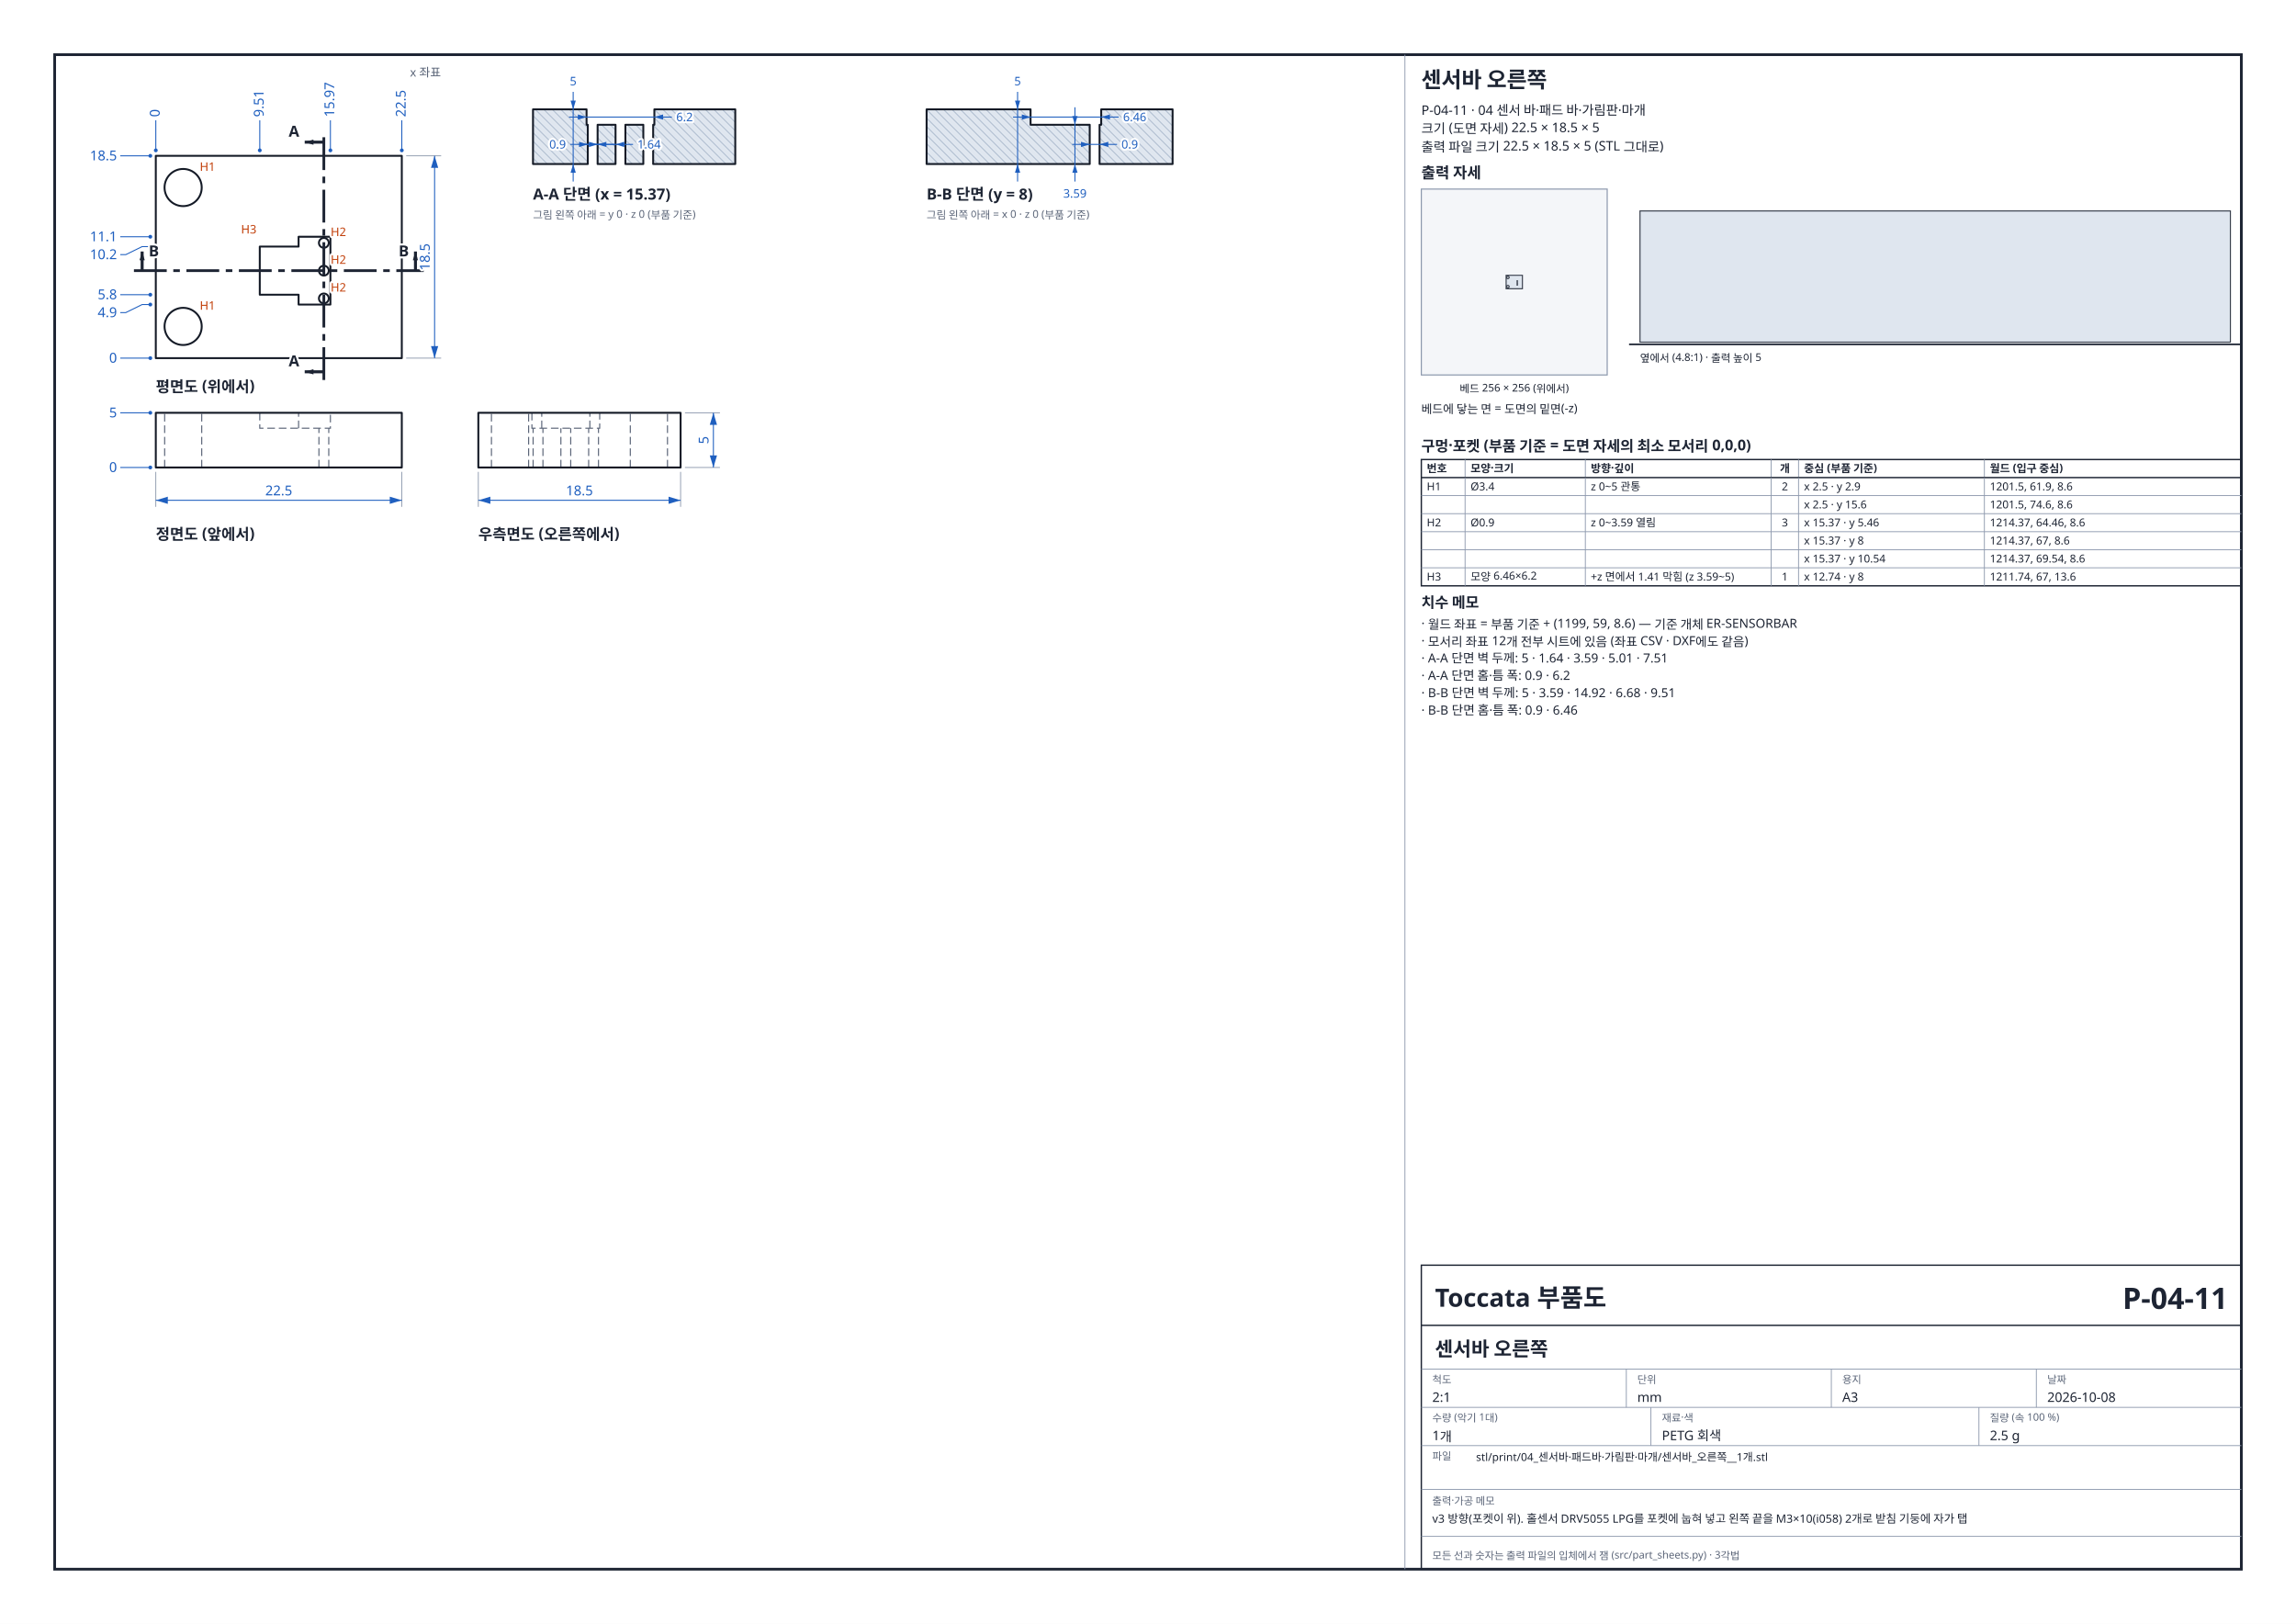
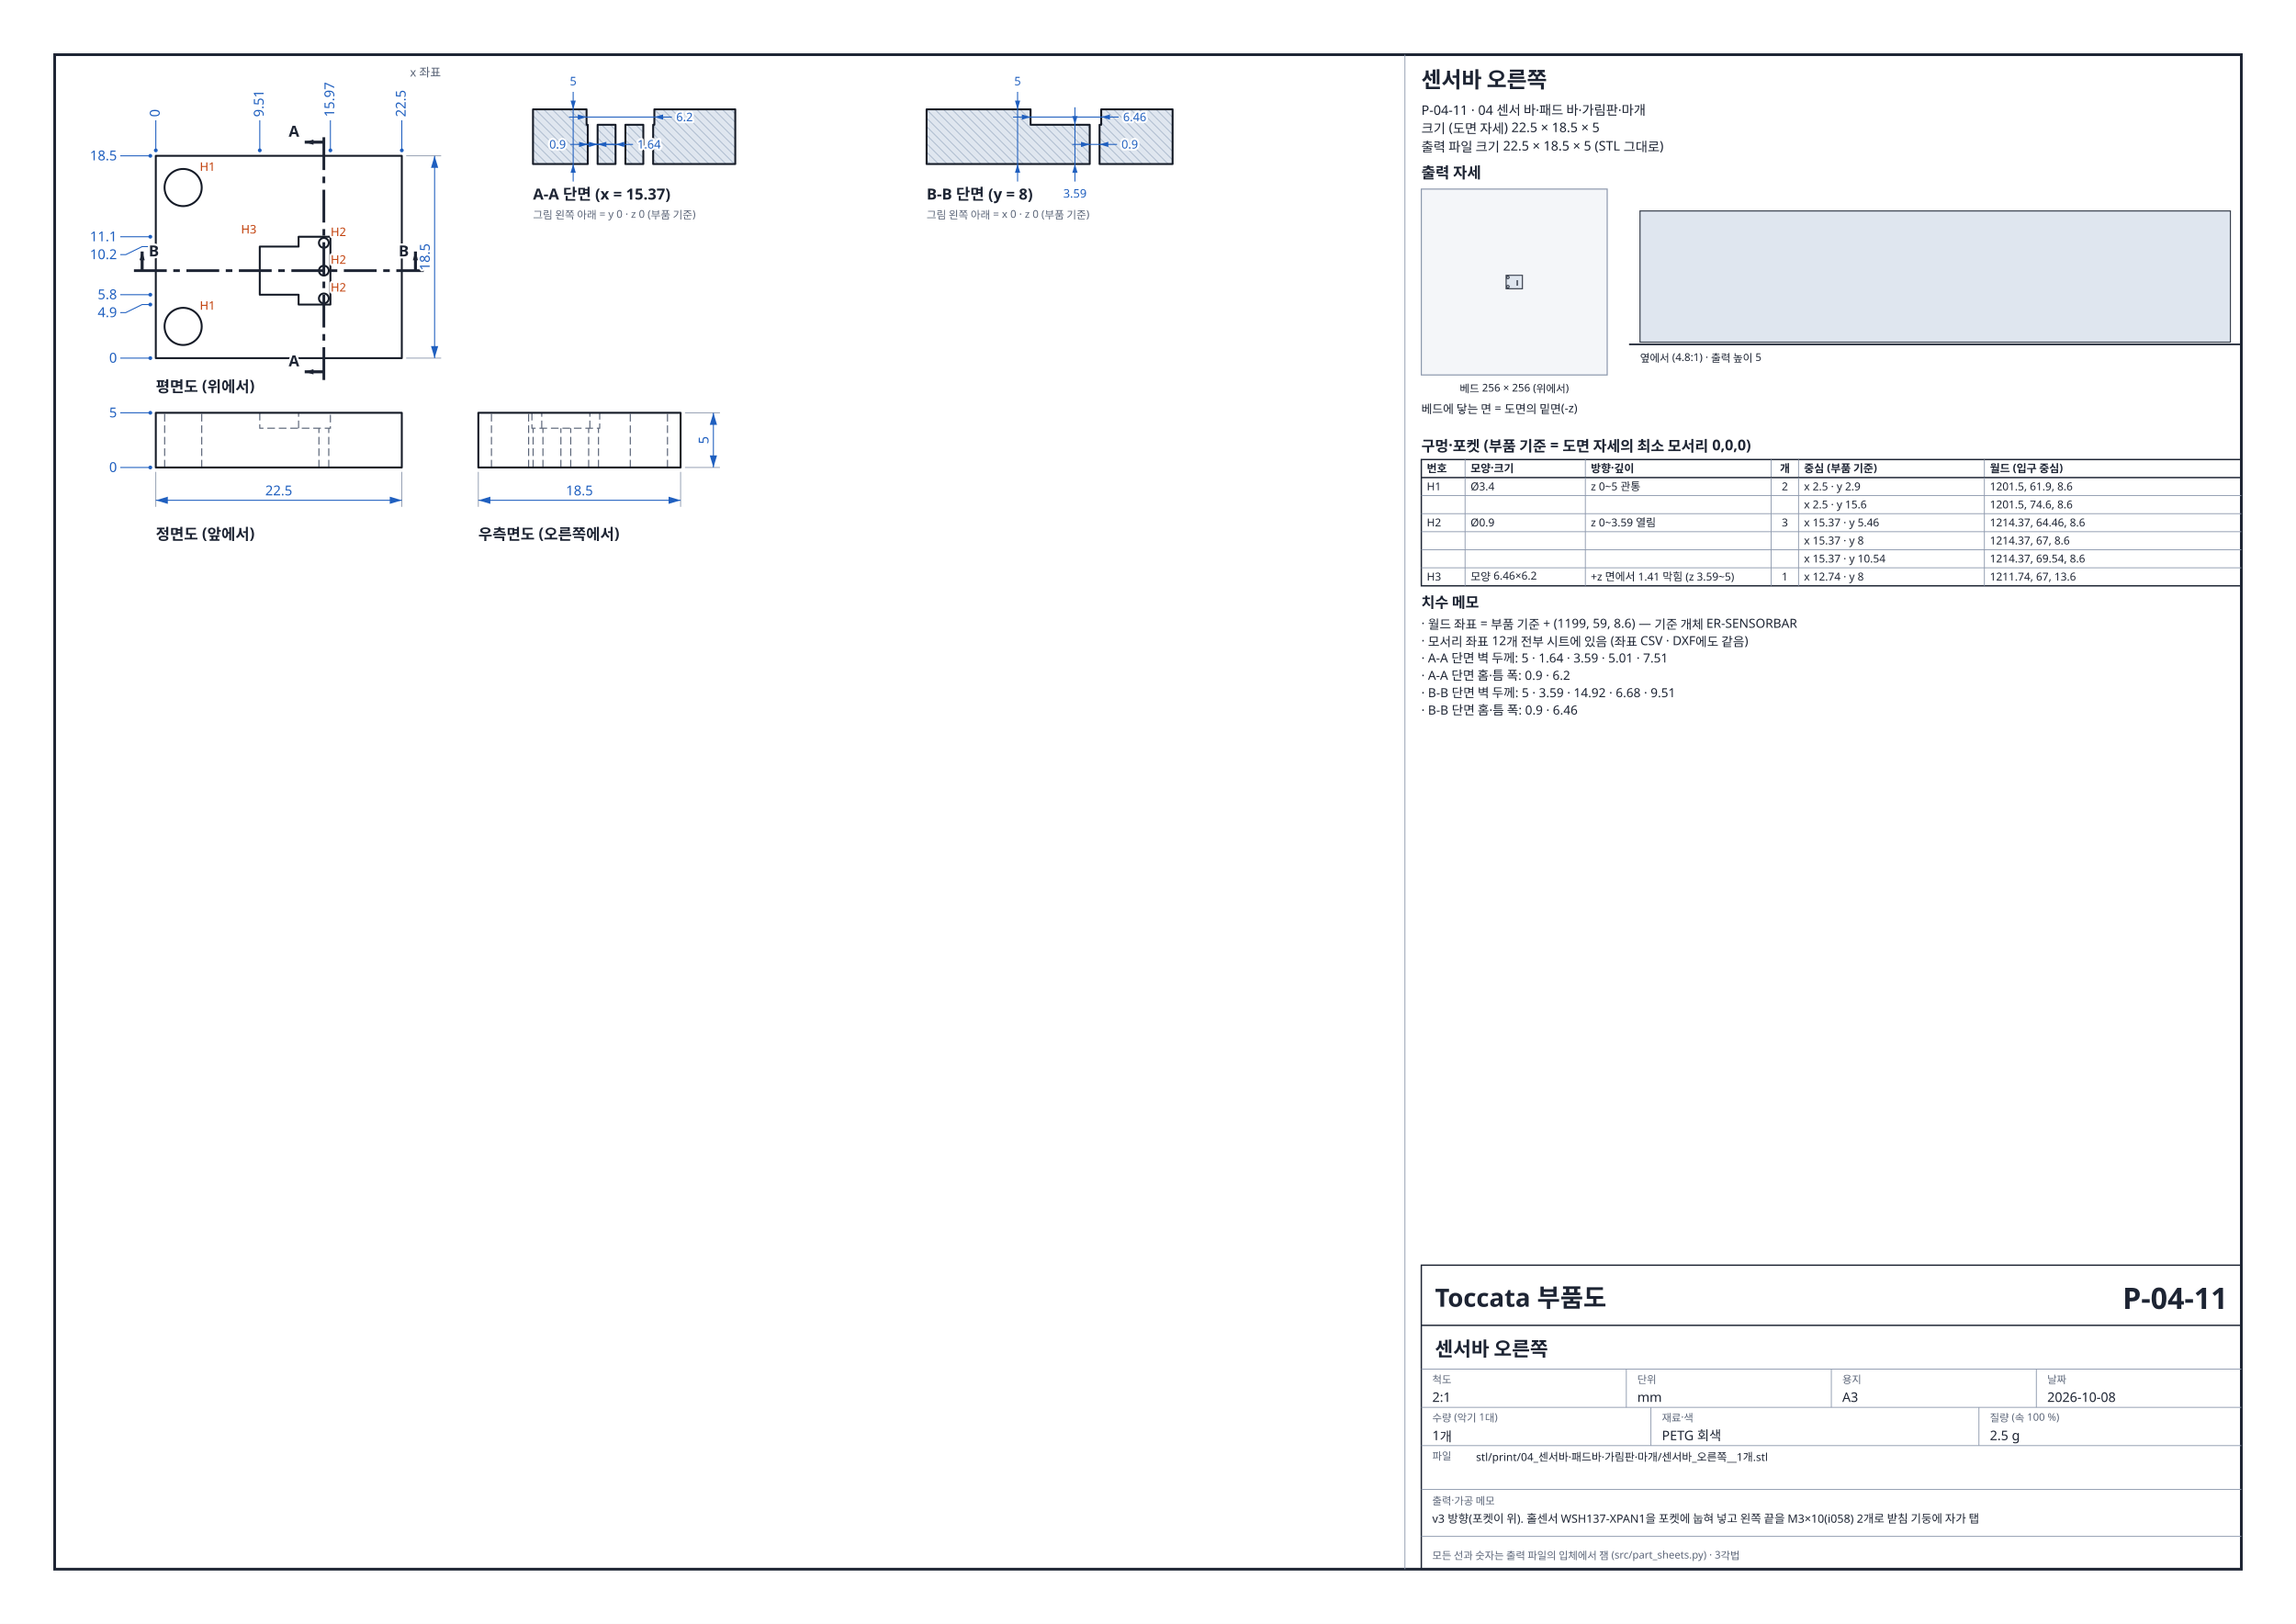
<svg xmlns="http://www.w3.org/2000/svg" width="420mm" height="297mm" viewBox="0 0 420 297">
  <defs>
    <style>
.bg{fill:#ffffff}
.frame{fill:none;stroke:#1d2433;stroke-width:.5}
.t{font-family:'Apple SD Gothic Neo','Noto Sans KR','Malgun Gothic','IBM Plex Sans KR',sans-serif;fill:#1d2433}
.h{paint-order:stroke;stroke:#ffffff;stroke-width:.75;stroke-linejoin:round}
.tb{font-weight:700}
.td{fill:#1f5fbf}
.tm{fill:#5b6578}
.tr{fill:#c2410c}
.S-wood{fill:url(#hw);stroke:#1d2433;stroke-width:.4;stroke-linejoin:round}
.S-print{fill:url(#hp);stroke:#1d2433;stroke-width:.4;stroke-linejoin:round}
.S-metal{fill:url(#hm);stroke:#1d2433;stroke-width:.32;stroke-linejoin:round}
.S-rubber{fill:#50555e;stroke:#1d2433;stroke-width:.25}
.S-elec{fill:url(#he);stroke:#1d2433;stroke-width:.3}
.S-screen{fill:#3a4150;stroke:#1d2433;stroke-width:.3}
.S-cable{fill:#e3b23c;stroke:#6b5a1e;stroke-width:.18}
.S-ctx{fill:#eceef1;stroke:#a3aab5;stroke-width:.18}
.P-wood{fill:#f2e6d2;stroke:#39404d;stroke-width:.22;stroke-linejoin:round}
.P-print{fill:#e5ebf3;stroke:#39404d;stroke-width:.22;stroke-linejoin:round}
.P-metal{fill:#c9ced6;stroke:#39404d;stroke-width:.2}
.P-rubber{fill:#7d828b;stroke:#39404d;stroke-width:.18}
.P-elec{fill:#d3ead8;stroke:#39404d;stroke-width:.2}
.P-screen{fill:#596070;stroke:#39404d;stroke-width:.2}
.P-cable{fill:#f0cf7a;fill-opacity:.55;stroke:#8a7430;stroke-width:.14;stroke-opacity:.7}
.P-ctx{fill:#f2f3f5;stroke:#b3b9c3;stroke-width:.18}
.air{fill:#e8f1fb;stroke:none}
.hid{fill:none;stroke:#39404d;stroke-width:.24;stroke-dasharray:1.6 .9}
.hidc{fill:none;stroke:#c2410c;stroke-width:.28;stroke-dasharray:2.2 1.1}
.ph{fill:none;stroke:#5b6578;stroke-width:.3;stroke-dasharray:4 1 1 1}
.cl{fill:none;stroke:#6b7690;stroke-width:.2;stroke-dasharray:6 1.2 1 1.2}
.thin{fill:none;stroke:#39404d;stroke-width:.2}
.vis{fill:none;stroke:#1d2433;stroke-width:.3}
.sound{fill:none;stroke:#c2410c;stroke-width:.4;stroke-dasharray:3 1.2}
.ax{fill:none;stroke:#7a3fb5;stroke-width:.3;stroke-dasharray:5 1.2 1 1.2}
.keep{fill:none;stroke:#b42318;stroke-width:.3;stroke-dasharray:1.2 1}
.dm{fill:none;stroke:#1f5fbf;stroke-width:.18}
.ex{fill:none;stroke:#8a96ab;stroke-width:.15}
.ah{fill:#1f5fbf;stroke:none}
.ld{fill:none;stroke:#3d4555;stroke-width:.18}
.dot{fill:#3d4555}
.bal{fill:#ffffff;stroke:#1d2433;stroke-width:.25}
.secl{fill:none;stroke:#1d2433;stroke-width:.55}
.seca{fill:#1d2433}
.grid{fill:none;stroke:#1d2433;stroke-width:.25}
.grid2{fill:none;stroke:#8a96ab;stroke-width:.15}
.box{fill:#fbfbfc;stroke:#c3c9d3;stroke-width:.2}
.sheetply{fill:#fbf6ee;stroke:#1d2433;stroke-width:.35}
.zone{fill:#f4f6f9;stroke:#8a96ab;stroke-width:.2}
.datum{fill:none;stroke:#15803d;stroke-width:.9;stroke-linecap:round;stroke-opacity:.9}
.spot{fill:none;stroke:#c2410c;stroke-width:.32}
.spoth{fill:none;stroke:#c2410c;stroke-width:.32;stroke-dasharray:.45 .3}

.pv{fill:none;stroke:#141a26;stroke-width:.35;stroke-linejoin:round;stroke-linecap:round}
.ph2{fill:none;stroke:#5b6578;stroke-width:.2;stroke-dasharray:1.4 .7}
.pcl{fill:none;stroke:#6b7690;stroke-width:.18;stroke-dasharray:5 1 1 1}
.pcut{fill:none;stroke:#1d2433;stroke-width:.5;stroke-dasharray:6 1.2 1.2 1.2}
.psec{fill:url(#hp);stroke:#141a26;stroke-width:.35;stroke-linejoin:round}
.pbed{fill:#f4f6f9;stroke:#8a96ab;stroke-width:.2}
.pfoot{fill:#dfe6ef;stroke:#39404d;stroke-width:.2}
.pnum{font-family:'IBM Plex Mono',ui-monospace,Menlo,monospace}
.datum{fill:none;stroke:#15803d;stroke-width:.9;stroke-linecap:round;stroke-opacity:.9}
.tg{fill:#15803d}
</style>
    <pattern id="hw" patternUnits="userSpaceOnUse" width="1.6" height="1.6" patternTransform="rotate(45)">
      <rect width="1.6" height="1.6" fill="#ecdcc2" />
      <line x1="0" y1="0" x2="0" y2="1.6" stroke="#a8875a" stroke-width=".22" />
    </pattern>
    <pattern id="hp" patternUnits="userSpaceOnUse" width="1.1" height="1.1" patternTransform="rotate(-45)">
      <rect width="1.1" height="1.1" fill="#dfe6ef" />
      <line x1="0" y1="0" x2="0" y2="1.1" stroke="#7f93b0" stroke-width=".16" />
    </pattern>
    <pattern id="hm" patternUnits="userSpaceOnUse" width=".9" height=".9" patternTransform="rotate(45)">
      <rect width=".9" height=".9" fill="#c3c8d1" />
      <path d="M0 0V.9M0 0H.9" stroke="#5d6778" stroke-width=".12" />
    </pattern>
    <pattern id="he" patternUnits="userSpaceOnUse" width="1.4" height="1.4">
      <rect width="1.4" height="1.4" fill="#cfe6d3" />
      <line x1="0" y1=".7" x2="1.4" y2=".7" stroke="#5f9a6c" stroke-width=".14" />
    </pattern>
  </defs>
  <rect class="bg" x="0" y="0" width="420" height="297" />
  <rect class="frame" x="10" y="10" width="400" height="277" />
  <g id="geo">
    <circle class="pv" cx="33.50" cy="59.70" r="3.400" />
    <circle class="pv" cx="33.50" cy="34.30" r="3.400" />
    <circle class="pv" cx="59.24" cy="54.58" r="0.900" />
    <circle class="pv" cx="59.24" cy="49.50" r="0.900" />
    <circle class="pv" cx="59.24" cy="44.42" r="0.900" />
    <path class="pv" d="M28.50 65.50 28.50 28.50 73.50 28.50 73.50 65.50 28.50 65.50M47.52 53.90 47.52 45.10 54.62 45.10 54.62 43.30 60.44 43.30 60.44 55.70 54.62 55.70 54.62 53.90 47.52 53.90" />
    <path class="ph2" d="M30.12 85.50 30.12 75.50M36.90 85.50 36.90 75.50M47.52 75.50 47.52 78.32 60.44 78.32 60.44 75.50M54.62 78.32 54.62 75.50M58.34 85.50 58.34 78.32M60.14 85.50 60.14 78.32" />
    <path class="pv" d="M28.50 85.50 28.50 75.50 73.50 75.50 73.50 85.50 28.50 85.50" />
    <path class="ph2" d="M89.90 85.50 89.90 75.50M96.70 85.50 96.70 75.50M115.30 85.50 115.30 75.50M122.10 85.50 122.10 75.50M99.10 78.32 99.10 75.50M107.90 78.32 107.90 75.50M97.30 75.50 97.30 78.32 109.70 78.32 109.70 75.50M97.52 85.50 97.52 78.32M99.32 85.50 99.32 78.32M102.60 85.50 102.60 78.32M104.40 85.50 104.40 78.32M107.68 85.50 107.68 78.32M109.48 85.50 109.48 78.32" />
    <path class="pv" d="M87.50 85.50 87.50 75.50 124.50 75.50 124.50 85.50 87.50 85.50" />
    <path class="psec" fill-rule="evenodd" d="M107.52 22.82 107.30 22.82 107.30 20.00 97.50 20.00 97.50 30.00 107.52 30.00ZM134.50 20.00 119.70 20.00 119.70 22.82 119.48 22.82 119.48 30.00 134.50 30.00ZM112.60 22.82 109.32 22.82 109.32 30.00 112.60 30.00ZM117.68 22.82 114.40 22.82 114.40 30.00 117.68 30.00Z" />
    <path class="psec" fill-rule="evenodd" d="M199.34 22.82 188.52 22.82 188.52 20.00 169.50 20.00 169.50 30.00 199.34 30.00ZM214.50 20.00 201.44 20.00 201.44 22.82 201.14 22.82 201.14 30.00 214.50 30.00Z" />
  </g>
  <g id="over">
    <path class="pcut" d="M59.240 69.500 L59.240 24.500" />
    <path class="secl" d="M59.240 68.000 L55.740 68.000" />
    <path class="seca" d="M55.740 68.000 L57.340 67.520 L57.340 68.480 Z" />
    <path class="secl" d="M59.240 26.000 L55.740 26.000" />
    <path class="seca" d="M55.740 26.000 L57.340 25.520 L57.340 26.480 Z" />
    <path class="pcut" d="M24.500 49.500 L77.500 49.500" />
    <path class="secl" d="M26.000 49.500 L26.000 46.000" />
    <path class="seca" d="M26.000 46.000 L26.480 47.600 L25.520 47.600 Z" />
    <path class="secl" d="M76.000 49.500 L76.000 46.000" />
    <path class="seca" d="M76.000 46.000 L76.480 47.600 L75.520 47.600 Z" />
    <path class="grid2" d="M257.000 10.000 L257.000 287.000" />
    <rect class="grid" x="260.000" y="231.400" width="150.000" height="55.600" />
    <path class="grid" d="M260.000 242.400 L410.000 242.400" />
    <path class="grid2" d="M260.000 250.400 L410.000 250.400" />
    <path class="grid2" d="M297.500 250.400 L297.500 257.400" />
    <path class="grid2" d="M335.000 250.400 L335.000 257.400" />
    <path class="grid2" d="M372.500 250.400 L372.500 257.400" />
    <path class="grid2" d="M260.000 257.400 L410.000 257.400" />
    <path class="grid2" d="M302.000 257.400 L302.000 264.400" />
    <path class="grid2" d="M362.000 257.400 L362.000 264.400" />
    <path class="grid2" d="M260.000 264.400 L410.000 264.400" />
    <path class="grid2" d="M260.000 272.400 L410.000 272.400" />
    <path class="grid2" d="M260.000 281.000 L410.000 281.000" />
    <rect class="pbed" x="260.000" y="34.580" width="34.000" height="34.000" />
    <path class="pfoot" fill-rule="evenodd" d="M275.78 50.96 275.74 50.94 275.70 50.92 275.67 50.88 275.64 50.85 275.62 50.80 275.61 50.76 275.61 50.71 275.62 50.67 275.64 50.63 275.67 50.59 275.70 50.56 275.74 50.53 275.78 50.52 275.83 50.51 275.87 50.51 275.92 50.52 275.96 50.55 275.99 50.57 276.02 50.61 276.05 50.65 276.06 50.69 276.06 50.74 276.06 50.78 276.05 50.83 276.02 50.87 275.99 50.90 275.96 50.93 275.92 50.95 275.87 50.96 275.83 50.96ZM277.53 51.47 277.52 51.46 277.50 51.45 277.50 51.44 277.49 51.42 277.49 51.41 277.49 51.39 277.50 51.38 277.50 51.37 277.52 51.36 277.53 51.35 277.55 51.35 277.56 51.35 277.58 51.36 277.59 51.37 277.60 51.38 277.60 51.39 277.61 51.41 277.60 51.42 277.60 51.44 277.59 51.45 277.58 51.46 277.56 51.47 277.55 51.47ZM277.53 51.80 277.52 51.80 277.50 51.79 277.50 51.78 277.49 51.76 277.49 51.75 277.49 51.73 277.50 51.72 277.50 51.70 277.52 51.69 277.53 51.69 277.55 51.69 277.56 51.69 277.58 51.69 277.59 51.70 277.60 51.72 277.60 51.73 277.61 51.75 277.60 51.76 277.60 51.78 277.59 51.79 277.58 51.80 277.56 51.80 277.55 51.81ZM277.53 52.14 277.52 52.14 277.50 52.13 277.50 52.11 277.49 52.10 277.49 52.08 277.49 52.07 277.50 52.05 277.50 52.04 277.52 52.03 277.53 52.03 277.55 52.02 277.56 52.03 277.58 52.03 277.59 52.04 277.60 52.05 277.60 52.07 277.61 52.08 277.60 52.10 277.60 52.11 277.59 52.13 277.58 52.14 277.56 52.14 277.55 52.14ZM275.78 52.64 275.74 52.63 275.70 52.60 275.67 52.57 275.64 52.53 275.62 52.49 275.61 52.45 275.61 52.40 275.62 52.36 275.64 52.31 275.67 52.28 275.70 52.24 275.74 52.22 275.78 52.20 275.83 52.20 275.87 52.20 275.92 52.21 275.96 52.23 275.99 52.26 276.02 52.29 276.05 52.33 276.06 52.38 276.06 52.42 276.06 52.47 276.05 52.51 276.02 52.55 275.99 52.59 275.96 52.61 275.92 52.64 275.87 52.65 275.83 52.65ZM278.49 50.35 275.51 50.35 275.51 52.81 278.49 52.81Z" />
    <path class="pfoot" fill-rule="evenodd" d="M408.00 38.58 300.00 38.58 300.00 62.58 408.00 62.58Z" />
    <path class="vis" d="M298.000 62.980 L410.000 62.980" />
    <rect class="grid" x="260.000" y="84.047" width="150.000" height="23.100" />
    <path class="grid2" d="M268.000 84.047 L268.000 87.347" />
    <path class="grid2" d="M290.000 84.047 L290.000 87.347" />
    <path class="grid2" d="M324.000 84.047 L324.000 87.347" />
    <path class="grid2" d="M329.000 84.047 L329.000 87.347" />
    <path class="grid2" d="M363.000 84.047 L363.000 87.347" />
    <path class="grid" d="M260.000 87.347 L410.000 87.347" />
    <path class="grid2" d="M268.000 87.347 L268.000 90.647" />
    <path class="grid2" d="M290.000 87.347 L290.000 90.647" />
    <path class="grid2" d="M324.000 87.347 L324.000 90.647" />
    <path class="grid2" d="M329.000 87.347 L329.000 90.647" />
    <path class="grid2" d="M363.000 87.347 L363.000 90.647" />
    <path class="grid2" d="M260.000 90.647 L410.000 90.647" />
    <path class="grid2" d="M268.000 90.647 L268.000 93.947" />
    <path class="grid2" d="M290.000 90.647 L290.000 93.947" />
    <path class="grid2" d="M324.000 90.647 L324.000 93.947" />
    <path class="grid2" d="M329.000 90.647 L329.000 93.947" />
    <path class="grid2" d="M363.000 90.647 L363.000 93.947" />
    <path class="grid2" d="M260.000 93.947 L410.000 93.947" />
    <path class="grid2" d="M268.000 93.947 L268.000 97.247" />
    <path class="grid2" d="M290.000 93.947 L290.000 97.247" />
    <path class="grid2" d="M324.000 93.947 L324.000 97.247" />
    <path class="grid2" d="M329.000 93.947 L329.000 97.247" />
    <path class="grid2" d="M363.000 93.947 L363.000 97.247" />
    <path class="grid2" d="M260.000 97.247 L410.000 97.247" />
    <path class="grid2" d="M268.000 97.247 L268.000 100.547" />
    <path class="grid2" d="M290.000 97.247 L290.000 100.547" />
    <path class="grid2" d="M324.000 97.247 L324.000 100.547" />
    <path class="grid2" d="M329.000 97.247 L329.000 100.547" />
    <path class="grid2" d="M363.000 97.247 L363.000 100.547" />
    <path class="grid2" d="M260.000 100.547 L410.000 100.547" />
    <path class="grid2" d="M268.000 100.547 L268.000 103.847" />
    <path class="grid2" d="M290.000 100.547 L290.000 103.847" />
    <path class="grid2" d="M324.000 100.547 L324.000 103.847" />
    <path class="grid2" d="M329.000 100.547 L329.000 103.847" />
    <path class="grid2" d="M363.000 100.547 L363.000 103.847" />
    <path class="grid2" d="M260.000 103.847 L410.000 103.847" />
    <path class="grid2" d="M268.000 103.847 L268.000 107.147" />
    <path class="grid2" d="M290.000 103.847 L290.000 107.147" />
    <path class="grid2" d="M324.000 103.847 L324.000 107.147" />
    <path class="grid2" d="M329.000 103.847 L329.000 107.147" />
    <path class="grid2" d="M363.000 103.847 L363.000 107.147" />
  </g>
  <g id="dim">
    <path class="ex" d="M28.500 86.300 L28.500 92.700" />
    <path class="ex" d="M73.500 86.300 L73.500 92.700" />
    <path class="dm" d="M28.500 91.500 L73.500 91.500" />
    <path class="ah" d="M28.500 91.500 L30.700 90.840 L30.700 92.160 Z" />
    <path class="ah" d="M73.500 91.500 L71.300 92.160 L71.300 90.840 Z" />
    <path class="ex" d="M74.300 28.500 L80.700 28.500" />
    <path class="ex" d="M74.300 65.500 L80.700 65.500" />
    <path class="dm" d="M79.500 28.500 L79.500 65.500" />
    <path class="ah" d="M79.500 28.500 L80.160 30.700 L78.840 30.700 Z" />
    <path class="ah" d="M79.500 65.500 L78.840 63.300 L80.160 63.300 Z" />
    <path class="ex" d="M87.500 86.300 L87.500 92.700" />
    <path class="ex" d="M124.500 86.300 L124.500 92.700" />
    <path class="dm" d="M87.500 91.500 L124.500 91.500" />
    <path class="ah" d="M87.500 91.500 L89.700 90.840 L89.700 92.160 Z" />
    <path class="ah" d="M124.500 91.500 L122.300 92.160 L122.300 90.840 Z" />
    <path class="ex" d="M125.300 75.500 L131.700 75.500" />
    <path class="ex" d="M125.300 85.500 L131.700 85.500" />
    <path class="dm" d="M130.500 75.500 L130.500 85.500" />
    <path class="ah" d="M130.500 75.500 L131.160 77.700 L129.840 77.700 Z" />
    <path class="ah" d="M130.500 85.500 L129.840 83.300 L131.160 83.300 Z" />
    <path class="dm" d="M28.500 27.500 L28.500 26.000 L28.500 23.000 L28.500 22.000" />
    <circle class="ah" cx="28.500" cy="27.500" r="0.350" />
    <path class="dm" d="M47.520 27.500 L47.520 26.000 L47.520 23.000 L47.520 22.000" />
    <circle class="ah" cx="47.520" cy="27.500" r="0.350" />
    <path class="dm" d="M60.440 27.500 L60.440 26.000 L60.440 23.000 L60.440 22.000" />
    <circle class="ah" cx="60.440" cy="27.500" r="0.350" />
    <path class="dm" d="M73.500 27.500 L73.500 26.000 L73.500 23.000 L73.500 22.000" />
    <circle class="ah" cx="73.500" cy="27.500" r="0.350" />
    <path class="dm" d="M27.500 28.500 L26.000 28.500 L23.000 28.500 L22.000 28.500" />
    <circle class="ah" cx="27.500" cy="28.500" r="0.350" />
    <path class="dm" d="M27.500 43.300 L26.000 43.300 L23.000 43.300 L22.000 43.300" />
    <circle class="ah" cx="27.500" cy="43.300" r="0.350" />
    <path class="dm" d="M27.500 45.100 L26.000 45.100 L23.000 46.575 L22.000 46.575" />
    <circle class="ah" cx="27.500" cy="45.100" r="0.350" />
    <path class="dm" d="M27.500 53.900 L26.000 53.900 L23.000 53.900 L22.000 53.900" />
    <circle class="ah" cx="27.500" cy="53.900" r="0.350" />
    <path class="dm" d="M27.500 55.700 L26.000 55.700 L23.000 57.175 L22.000 57.175" />
    <circle class="ah" cx="27.500" cy="55.700" r="0.350" />
    <path class="dm" d="M27.500 65.500 L26.000 65.500 L23.000 65.500 L22.000 65.500" />
    <circle class="ah" cx="27.500" cy="65.500" r="0.350" />
    <path class="dm" d="M27.500 75.500 L26.000 75.500 L23.000 75.500 L22.000 75.500" />
    <circle class="ah" cx="27.500" cy="75.500" r="0.350" />
    <path class="dm" d="M27.500 85.500 L26.000 85.500 L23.000 85.500 L22.000 85.500" />
    <circle class="ah" cx="27.500" cy="85.500" r="0.350" />
    <path class="dm" d="M104.850 16.800 L104.850 33.200" />
    <path class="ah" d="M104.850 20.000 L104.370 18.400 L105.330 18.400 Z" />
    <path class="ah" d="M104.850 30.000 L105.330 31.600 L104.370 31.600 Z" />
    <path class="dm" d="M106.120 26.411 L115.800 26.411" />
    <path class="ah" d="M109.320 26.411 L107.720 26.891 L107.720 25.931 Z" />
    <path class="ah" d="M112.600 26.411 L114.200 25.931 L114.200 26.891 Z" />
    <path class="dm" d="M104.320 26.411 L112.520 26.411" />
    <path class="ah" d="M107.520 26.411 L105.920 26.891 L105.920 25.931 Z" />
    <path class="ah" d="M109.320 26.411 L110.920 25.931 L110.920 26.891 Z" />
    <path class="dm" d="M104.100 21.411 L122.900 21.411" />
    <path class="ah" d="M107.300 21.411 L105.700 21.891 L105.700 20.931 Z" />
    <path class="ah" d="M119.700 21.411 L121.300 20.931 L121.300 21.891 Z" />
    <path class="dm" d="M186.143 16.800 L186.143 33.200" />
    <path class="ah" d="M186.143 20.000 L185.663 18.400 L186.623 18.400 Z" />
    <path class="ah" d="M186.143 30.000 L186.623 31.600 L185.663 31.600 Z" />
    <path class="dm" d="M196.635 19.622 L196.635 33.200" />
    <path class="ah" d="M196.635 22.822 L196.155 21.222 L197.115 21.222 Z" />
    <path class="ah" d="M196.635 30.000 L197.115 31.600 L196.155 31.600 Z" />
    <path class="dm" d="M196.140 26.411 L204.340 26.411" />
    <path class="ah" d="M199.340 26.411 L197.740 26.891 L197.740 25.931 Z" />
    <path class="ah" d="M201.140 26.411 L202.740 25.931 L202.740 26.891 Z" />
    <path class="dm" d="M185.320 21.411 L204.640 21.411" />
    <path class="ah" d="M188.520 21.411 L186.920 21.891 L186.920 20.931 Z" />
    <path class="ah" d="M201.440 21.411 L203.040 20.931 L203.040 21.891 Z" />
  </g>
  <g id="text">
    <text class="t h tb" x="28.500" y="71.700" font-size="2.80" text-anchor="start">평면도 (위에서)</text>
    <text class="t h tb" x="28.500" y="98.700" font-size="2.80" text-anchor="start">정면도 (앞에서)</text>
    <text class="t h tb" x="87.500" y="98.700" font-size="2.80" text-anchor="start">우측면도 (오른쪽에서)</text>
    <text class="t h td" x="51.000" y="90.600" font-size="2.50" text-anchor="middle">22.5</text>
    <text class="t h td" x="78.600" y="47.000" font-size="2.50" text-anchor="middle" transform="rotate(-90 78.600 47.000)">18.5</text>
    <text class="t h td" x="106.000" y="90.600" font-size="2.50" text-anchor="middle">18.5</text>
    <text class="t h td" x="129.600" y="80.500" font-size="2.50" text-anchor="middle" transform="rotate(-90 129.600 80.500)">5</text>
    <text class="t h td" x="29.200" y="21.400" font-size="2.50" text-anchor="start" transform="rotate(-90 29.200 21.400)">0</text>
    <text class="t h td" x="48.220" y="21.400" font-size="2.50" text-anchor="start" transform="rotate(-90 48.220 21.400)">9.51</text>
    <text class="t h td" x="61.140" y="21.400" font-size="2.50" text-anchor="start" transform="rotate(-90 61.140 21.400)">15.97</text>
    <text class="t h td" x="74.200" y="21.400" font-size="2.50" text-anchor="start" transform="rotate(-90 74.200 21.400)">22.5</text>
    <text class="t h td" x="21.400" y="29.325" font-size="2.50" text-anchor="end">18.5</text>
    <text class="t h td" x="21.400" y="44.125" font-size="2.50" text-anchor="end">11.1</text>
    <text class="t h td" x="21.400" y="47.400" font-size="2.50" text-anchor="end">10.2</text>
    <text class="t h td" x="21.400" y="54.725" font-size="2.50" text-anchor="end">5.8</text>
    <text class="t h td" x="21.400" y="58.000" font-size="2.50" text-anchor="end">4.9</text>
    <text class="t h td" x="21.400" y="66.325" font-size="2.50" text-anchor="end">0</text>
    <text class="t h td" x="21.400" y="76.325" font-size="2.50" text-anchor="end">5</text>
    <text class="t h td" x="21.400" y="86.325" font-size="2.50" text-anchor="end">0</text>
    <text class="t tm" x="75.000" y="14.000" font-size="2.15" text-anchor="start">x 좌표</text>
    <text class="t h tb" x="54.740" y="67.000" font-size="2.80" text-anchor="end">A</text>
    <text class="t h tb" x="54.740" y="25.000" font-size="2.80" text-anchor="end">A</text>
    <text class="t h tb" x="27.200" y="46.900" font-size="2.80" text-anchor="start">B</text>
    <text class="t h tb" x="74.800" y="46.900" font-size="2.80" text-anchor="end">B</text>
    <text class="t h tr" x="36.548" y="56.652" font-size="2.15" text-anchor="start">H1</text>
    <text class="t h tr" x="36.548" y="31.252" font-size="2.15" text-anchor="start">H1</text>
    <text class="t h tr" x="60.488" y="53.332" font-size="2.15" text-anchor="start">H2</text>
    <text class="t h tr" x="60.488" y="48.252" font-size="2.15" text-anchor="start">H2</text>
    <text class="t h tr" x="60.488" y="43.172" font-size="2.15" text-anchor="start">H2</text>
    <text class="t h tr" x="46.920" y="42.700" font-size="2.15" text-anchor="end">H3</text>
    <text class="t h td" x="104.850" y="15.600" font-size="2.15" text-anchor="middle">5</text>
    <text class="t h td" x="116.600" y="27.164" font-size="2.15" text-anchor="start">1.64</text>
    <text class="t h td" x="103.520" y="27.164" font-size="2.15" text-anchor="end">0.9</text>
    <text class="t h td" x="123.700" y="22.164" font-size="2.15" text-anchor="start">6.2</text>
    <text class="t h td" x="186.143" y="15.600" font-size="2.15" text-anchor="middle">5</text>
    <text class="t h td" x="196.635" y="36.150" font-size="2.15" text-anchor="middle">3.59</text>
    <text class="t h td" x="205.140" y="27.164" font-size="2.15" text-anchor="start">0.9</text>
    <text class="t h td" x="205.440" y="22.164" font-size="2.15" text-anchor="start">6.46</text>
    <text class="t h tb" x="97.500" y="36.500" font-size="2.80" text-anchor="start">A-A 단면 (x = 15.37)</text>
    <text class="t h tm" x="97.500" y="40.000" font-size="1.95" text-anchor="start">그림 왼쪽 아래 = y 0 · z 0 (부품 기준)</text>
    <text class="t h tb" x="169.500" y="36.500" font-size="2.80" text-anchor="start">B-B 단면 (y = 8)</text>
    <text class="t h tm" x="169.500" y="40.000" font-size="1.95" text-anchor="start">그림 왼쪽 아래 = x 0 · z 0 (부품 기준)</text>
    <text class="t tb" x="262.500" y="239.000" font-size="4.60" text-anchor="start">Toccata 부품도</text>
    <text class="t tb" x="407.500" y="239.400" font-size="5.40" text-anchor="end">P-04-11</text>
    <text class="t tb" x="262.500" y="248.000" font-size="3.60" text-anchor="start">센서바 오른쪽</text>
    <text class="t tm" x="262.000" y="253.000" font-size="1.90" text-anchor="start">척도</text>
    <text class="t" x="262.000" y="256.400" font-size="2.40" text-anchor="start">2:1</text>
    <text class="t tm" x="299.500" y="253.000" font-size="1.90" text-anchor="start">단위</text>
    <text class="t" x="299.500" y="256.400" font-size="2.40" text-anchor="start">mm</text>
    <text class="t tm" x="337.000" y="253.000" font-size="1.90" text-anchor="start">용지</text>
    <text class="t" x="337.000" y="256.400" font-size="2.40" text-anchor="start">A3</text>
    <text class="t tm" x="374.500" y="253.000" font-size="1.90" text-anchor="start">날짜</text>
    <text class="t" x="374.500" y="256.400" font-size="2.40" text-anchor="start">2026-10-08</text>
    <text class="t tm" x="262.000" y="260.000" font-size="1.90" text-anchor="start">수량 (악기 1대)</text>
    <text class="t" x="262.000" y="263.400" font-size="2.40" text-anchor="start">1개</text>
    <text class="t tm" x="304.000" y="260.000" font-size="1.90" text-anchor="start">재료·색</text>
    <text class="t" x="304.000" y="263.400" font-size="2.40" text-anchor="start">PETG 회색</text>
    <text class="t tm" x="364.000" y="260.000" font-size="1.90" text-anchor="start">질량 (속 100 %)</text>
    <text class="t" x="364.000" y="263.400" font-size="2.40" text-anchor="start">2.5 g</text>
    <text class="t tm" x="262.000" y="267.000" font-size="1.90" text-anchor="start">파일</text>
    <text class="t" x="270.000" y="267.200" font-size="2.00" text-anchor="start">stl/print/04_센서바·패드바·가림판·마개/센서바_오른쪽__1개.stl</text>
    <text class="t tm" x="270.000" y="270.700" font-size="1.80" text-anchor="start" />
    <text class="t tm" x="262.000" y="275.200" font-size="1.90" text-anchor="start">출력·가공 메모</text>
-     <text class="t" x="262.000" y="278.500" font-size="2.10" text-anchor="start">v3 방향(포켓이 위). 홀센서 DRV5055 LPG를 포켓에 눕혀 넣고 왼쪽 끝을 M3×10(i058) 2개로 받침 기둥에 자가 탭</text>
+     <text class="t" x="262.000" y="278.500" font-size="2.10" text-anchor="start">v3 방향(포켓이 위). 홀센서 WSH137-XPAN1을 포켓에 눕혀 넣고 왼쪽 끝을 M3×10(i058) 2개로 받침 기둥에 자가 탭</text>
    <text class="t tm" x="262.000" y="285.200" font-size="1.90" text-anchor="start">모든 선과 숫자는 출력 파일의 입체에서 잼 (src/part_sheets.py) · 3각법</text>
    <text class="t tb" x="260.000" y="16.000" font-size="4.00" text-anchor="start">센서바 오른쪽</text>
    <text class="t" x="260.000" y="21.000" font-size="2.40" text-anchor="start">P-04-11 · 04 센서 바·패드 바·가림판·마개</text>
    <text class="t" x="260.000" y="24.360" font-size="2.40" text-anchor="start">크기 (도면 자세) 22.5 × 18.5 × 5</text>
    <text class="t" x="260.000" y="27.720" font-size="2.40" text-anchor="start">출력 파일 크기 22.5 × 18.5 × 5 (STL 그대로)</text>
    <text class="t tb" x="260.000" y="32.580" font-size="2.80" text-anchor="start">출력 자세</text>
    <text class="t" x="277.000" y="71.780" font-size="1.95" text-anchor="middle">베드 256 × 256 (위에서)</text>
    <text class="t" x="300.000" y="66.180" font-size="1.95" text-anchor="start">옆에서 (4.8:1) · 출력 높이 5</text>
    <text class="t" x="260.000" y="75.580" font-size="2.15" text-anchor="start">베드에 닿는 면 = 도면의 밑면(-z)</text>
    <text class="t tb" x="260.000" y="82.547" font-size="2.70" text-anchor="start">구멍·포켓 (부품 기준 = 도면 자세의 최소 모서리 0,0,0)</text>
    <text class="t tb" x="261.000" y="86.377" font-size="2.00" text-anchor="start">번호</text>
    <text class="t tb" x="269.000" y="86.377" font-size="2.00" text-anchor="start">모양·크기</text>
    <text class="t tb" x="291.000" y="86.377" font-size="2.00" text-anchor="start">방향·깊이</text>
    <text class="t tb" x="326.500" y="86.377" font-size="2.00" text-anchor="middle">개</text>
    <text class="t tb" x="330.000" y="86.377" font-size="2.00" text-anchor="start">중심 (부품 기준)</text>
    <text class="t tb" x="364.000" y="86.377" font-size="2.00" text-anchor="start">월드 (입구 중심)</text>
    <text class="t" x="261.000" y="89.677" font-size="2.00" text-anchor="start">H1</text>
    <text class="t" x="269.000" y="89.677" font-size="2.00" text-anchor="start">Ø3.4</text>
    <text class="t" x="291.000" y="89.677" font-size="2.00" text-anchor="start">z 0~5 관통</text>
    <text class="t" x="326.500" y="89.677" font-size="2.00" text-anchor="middle">2</text>
    <text class="t" x="330.000" y="89.677" font-size="2.00" text-anchor="start">x 2.5 · y 2.9</text>
    <text class="t" x="364.000" y="89.677" font-size="2.00" text-anchor="start">1201.5, 61.9, 8.6</text>
    <text class="t" x="261.000" y="92.977" font-size="2.00" text-anchor="start" />
    <text class="t" x="269.000" y="92.977" font-size="2.00" text-anchor="start" />
    <text class="t" x="291.000" y="92.977" font-size="2.00" text-anchor="start" />
    <text class="t" x="326.500" y="92.977" font-size="2.00" text-anchor="middle" />
    <text class="t" x="330.000" y="92.977" font-size="2.00" text-anchor="start">x 2.5 · y 15.6</text>
    <text class="t" x="364.000" y="92.977" font-size="2.00" text-anchor="start">1201.5, 74.6, 8.6</text>
    <text class="t" x="261.000" y="96.277" font-size="2.00" text-anchor="start">H2</text>
    <text class="t" x="269.000" y="96.277" font-size="2.00" text-anchor="start">Ø0.9</text>
    <text class="t" x="291.000" y="96.277" font-size="2.00" text-anchor="start">z 0~3.59 열림</text>
    <text class="t" x="326.500" y="96.277" font-size="2.00" text-anchor="middle">3</text>
    <text class="t" x="330.000" y="96.277" font-size="2.00" text-anchor="start">x 15.37 · y 5.46</text>
    <text class="t" x="364.000" y="96.277" font-size="2.00" text-anchor="start">1214.37, 64.46, 8.6</text>
    <text class="t" x="261.000" y="99.577" font-size="2.00" text-anchor="start" />
    <text class="t" x="269.000" y="99.577" font-size="2.00" text-anchor="start" />
    <text class="t" x="291.000" y="99.577" font-size="2.00" text-anchor="start" />
    <text class="t" x="326.500" y="99.577" font-size="2.00" text-anchor="middle" />
    <text class="t" x="330.000" y="99.577" font-size="2.00" text-anchor="start">x 15.37 · y 8</text>
    <text class="t" x="364.000" y="99.577" font-size="2.00" text-anchor="start">1214.37, 67, 8.6</text>
    <text class="t" x="261.000" y="102.877" font-size="2.00" text-anchor="start" />
    <text class="t" x="269.000" y="102.877" font-size="2.00" text-anchor="start" />
    <text class="t" x="291.000" y="102.877" font-size="2.00" text-anchor="start" />
    <text class="t" x="326.500" y="102.877" font-size="2.00" text-anchor="middle" />
    <text class="t" x="330.000" y="102.877" font-size="2.00" text-anchor="start">x 15.37 · y 10.54</text>
    <text class="t" x="364.000" y="102.877" font-size="2.00" text-anchor="start">1214.37, 69.54, 8.6</text>
    <text class="t" x="261.000" y="106.177" font-size="2.00" text-anchor="start">H3</text>
    <text class="t" x="269.000" y="106.177" font-size="2.00" text-anchor="start">모양 6.46×6.2</text>
    <text class="t" x="291.000" y="106.177" font-size="2.00" text-anchor="start">+z 면에서 1.41 막힘 (z 3.59~5)</text>
    <text class="t" x="326.500" y="106.177" font-size="2.00" text-anchor="middle">1</text>
    <text class="t" x="330.000" y="106.177" font-size="2.00" text-anchor="start">x 12.74 · y 8</text>
    <text class="t" x="364.000" y="106.177" font-size="2.00" text-anchor="start">1211.74, 67, 13.6</text>
    <text class="t tb" x="260.000" y="111.147" font-size="2.70" text-anchor="start">치수 메모</text>
    <text class="t" x="260.000" y="114.821" font-size="2.30" text-anchor="start">· 월드 좌표 = 부품 기준 + (1199, 59, 8.6) — 기준 개체 ER-SENSORBAR</text>
    <text class="t" x="260.000" y="117.995" font-size="2.30" text-anchor="start">· 모서리 좌표 12개 전부 시트에 있음 (좌표 CSV · DXF에도 같음)</text>
    <text class="t" x="260.000" y="121.169" font-size="2.30" text-anchor="start">· A-A 단면 벽 두께: 5 · 1.64 · 3.59 · 5.01 · 7.51</text>
    <text class="t" x="260.000" y="124.343" font-size="2.30" text-anchor="start">· A-A 단면 홈·틈 폭: 0.9 · 6.2</text>
    <text class="t" x="260.000" y="127.517" font-size="2.30" text-anchor="start">· B-B 단면 벽 두께: 5 · 3.59 · 14.92 · 6.68 · 9.51</text>
    <text class="t" x="260.000" y="130.691" font-size="2.30" text-anchor="start">· B-B 단면 홈·틈 폭: 0.9 · 6.46</text>
  </g>
</svg>
